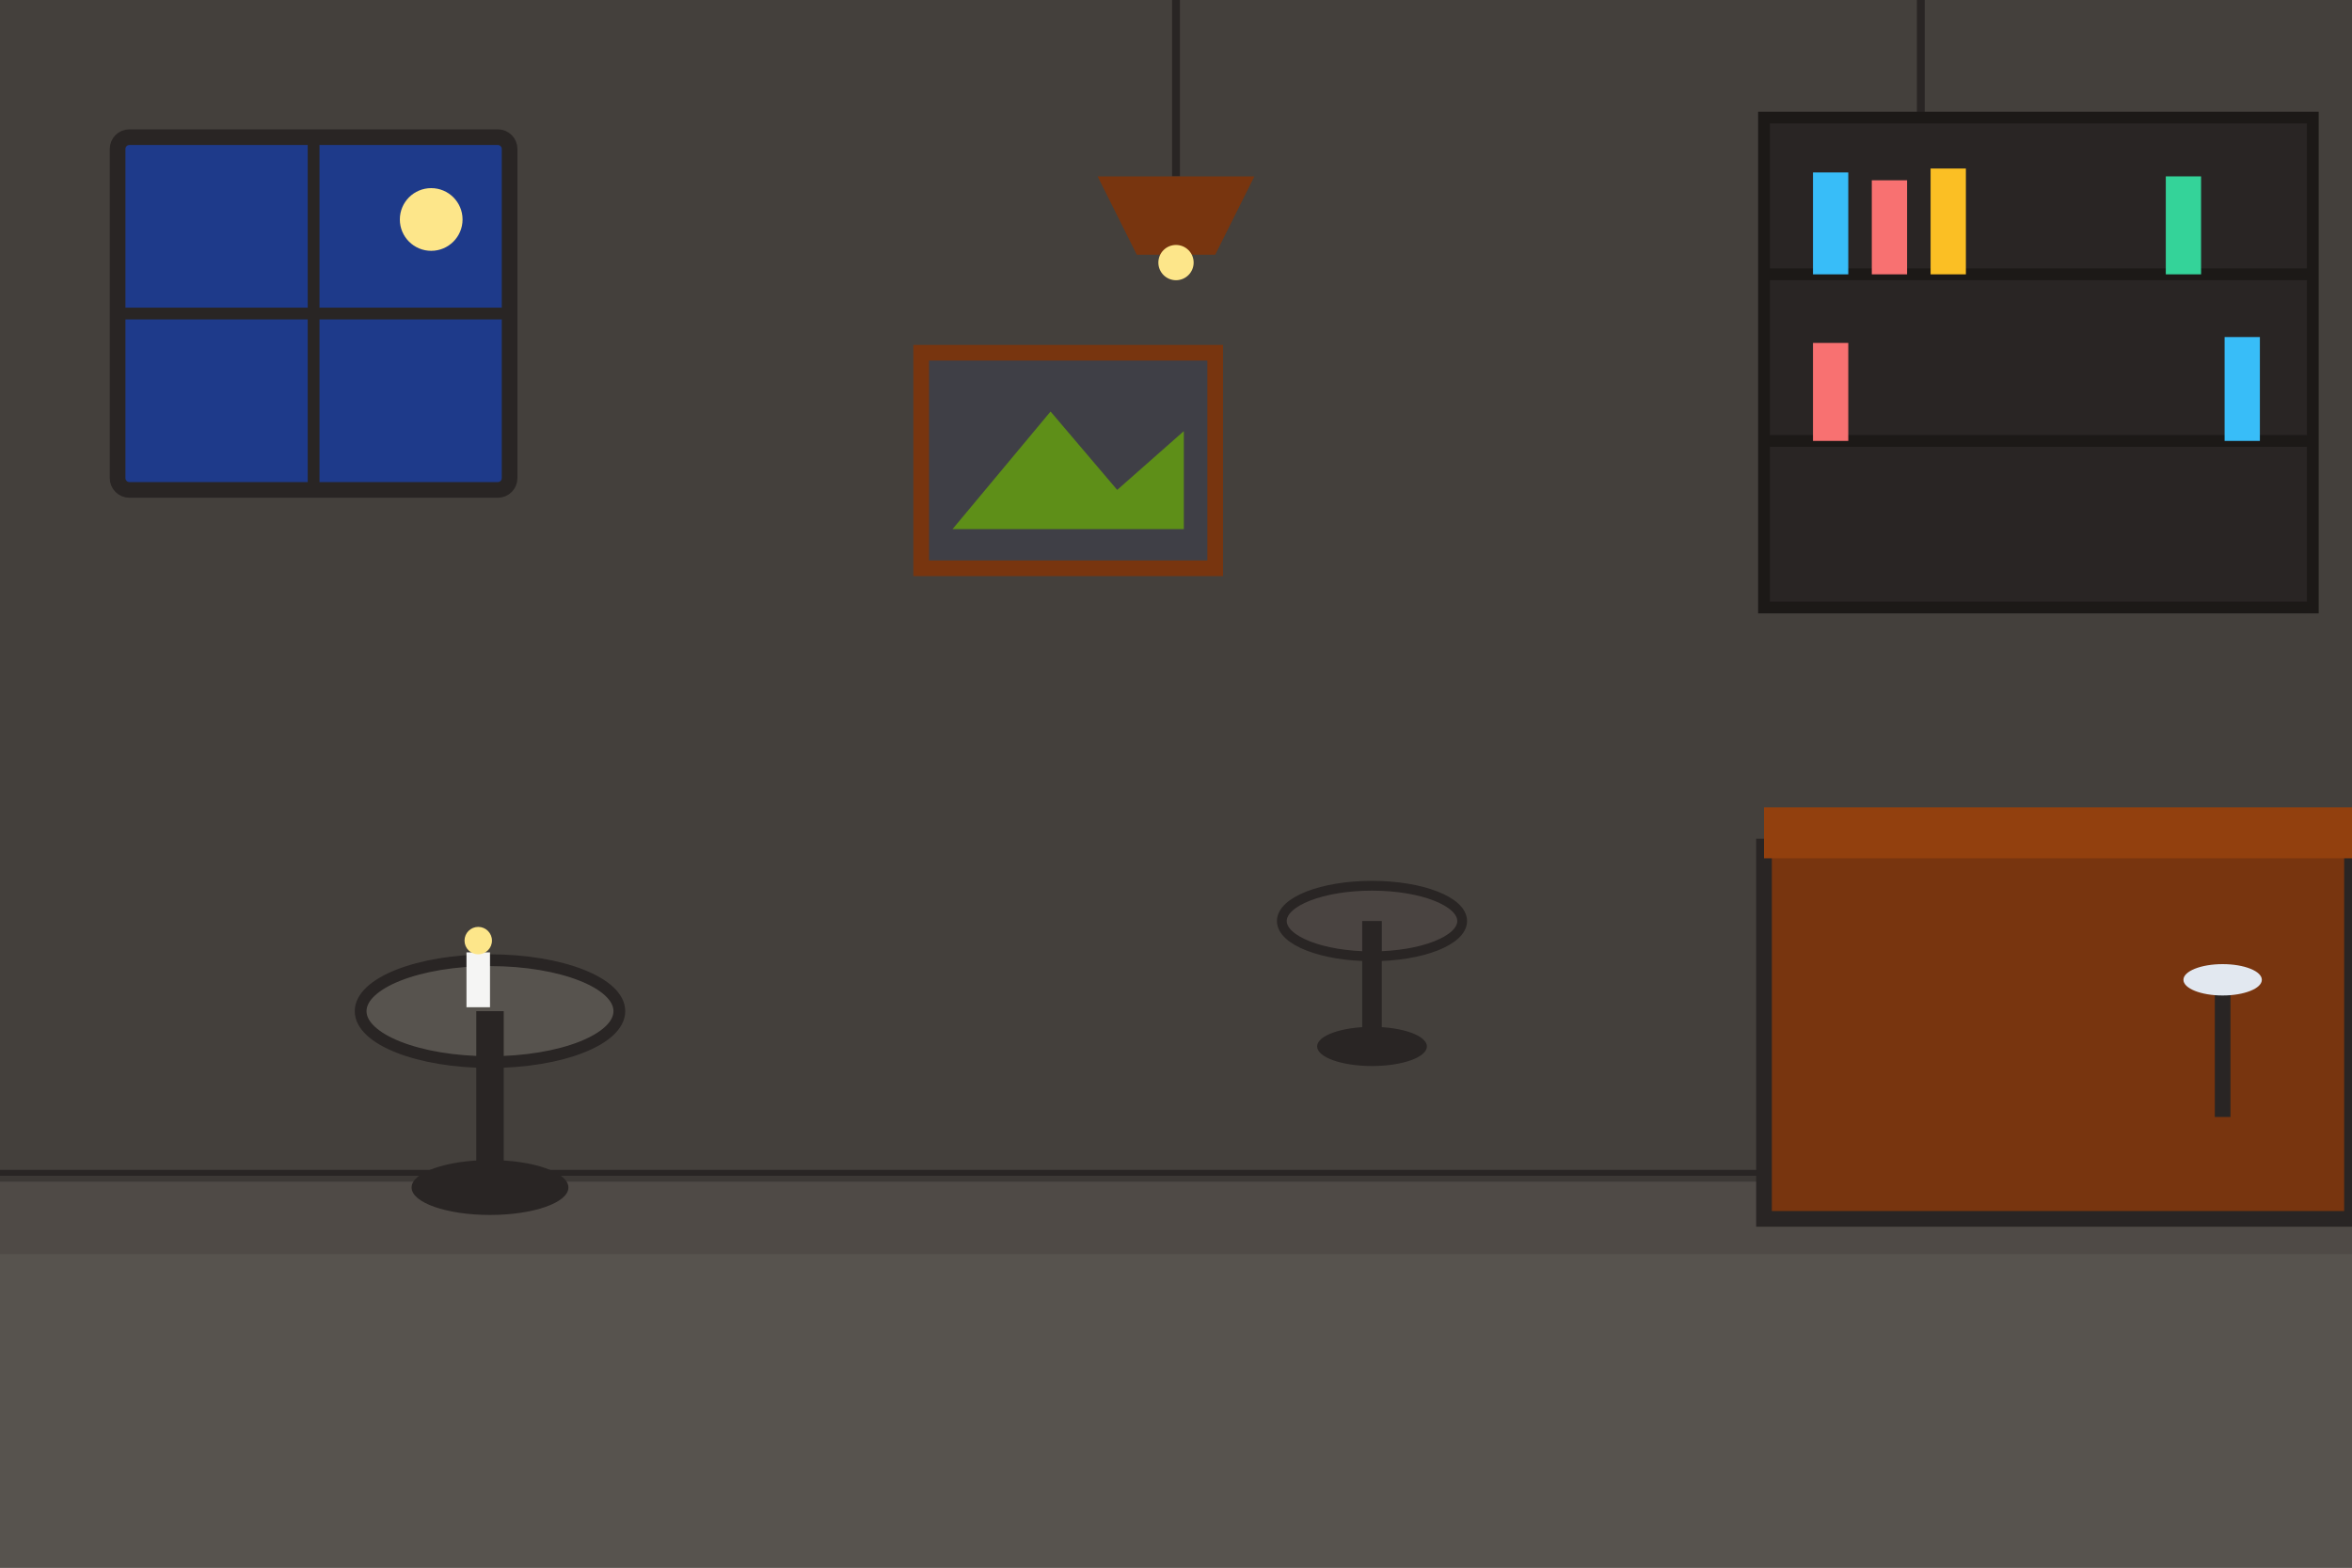
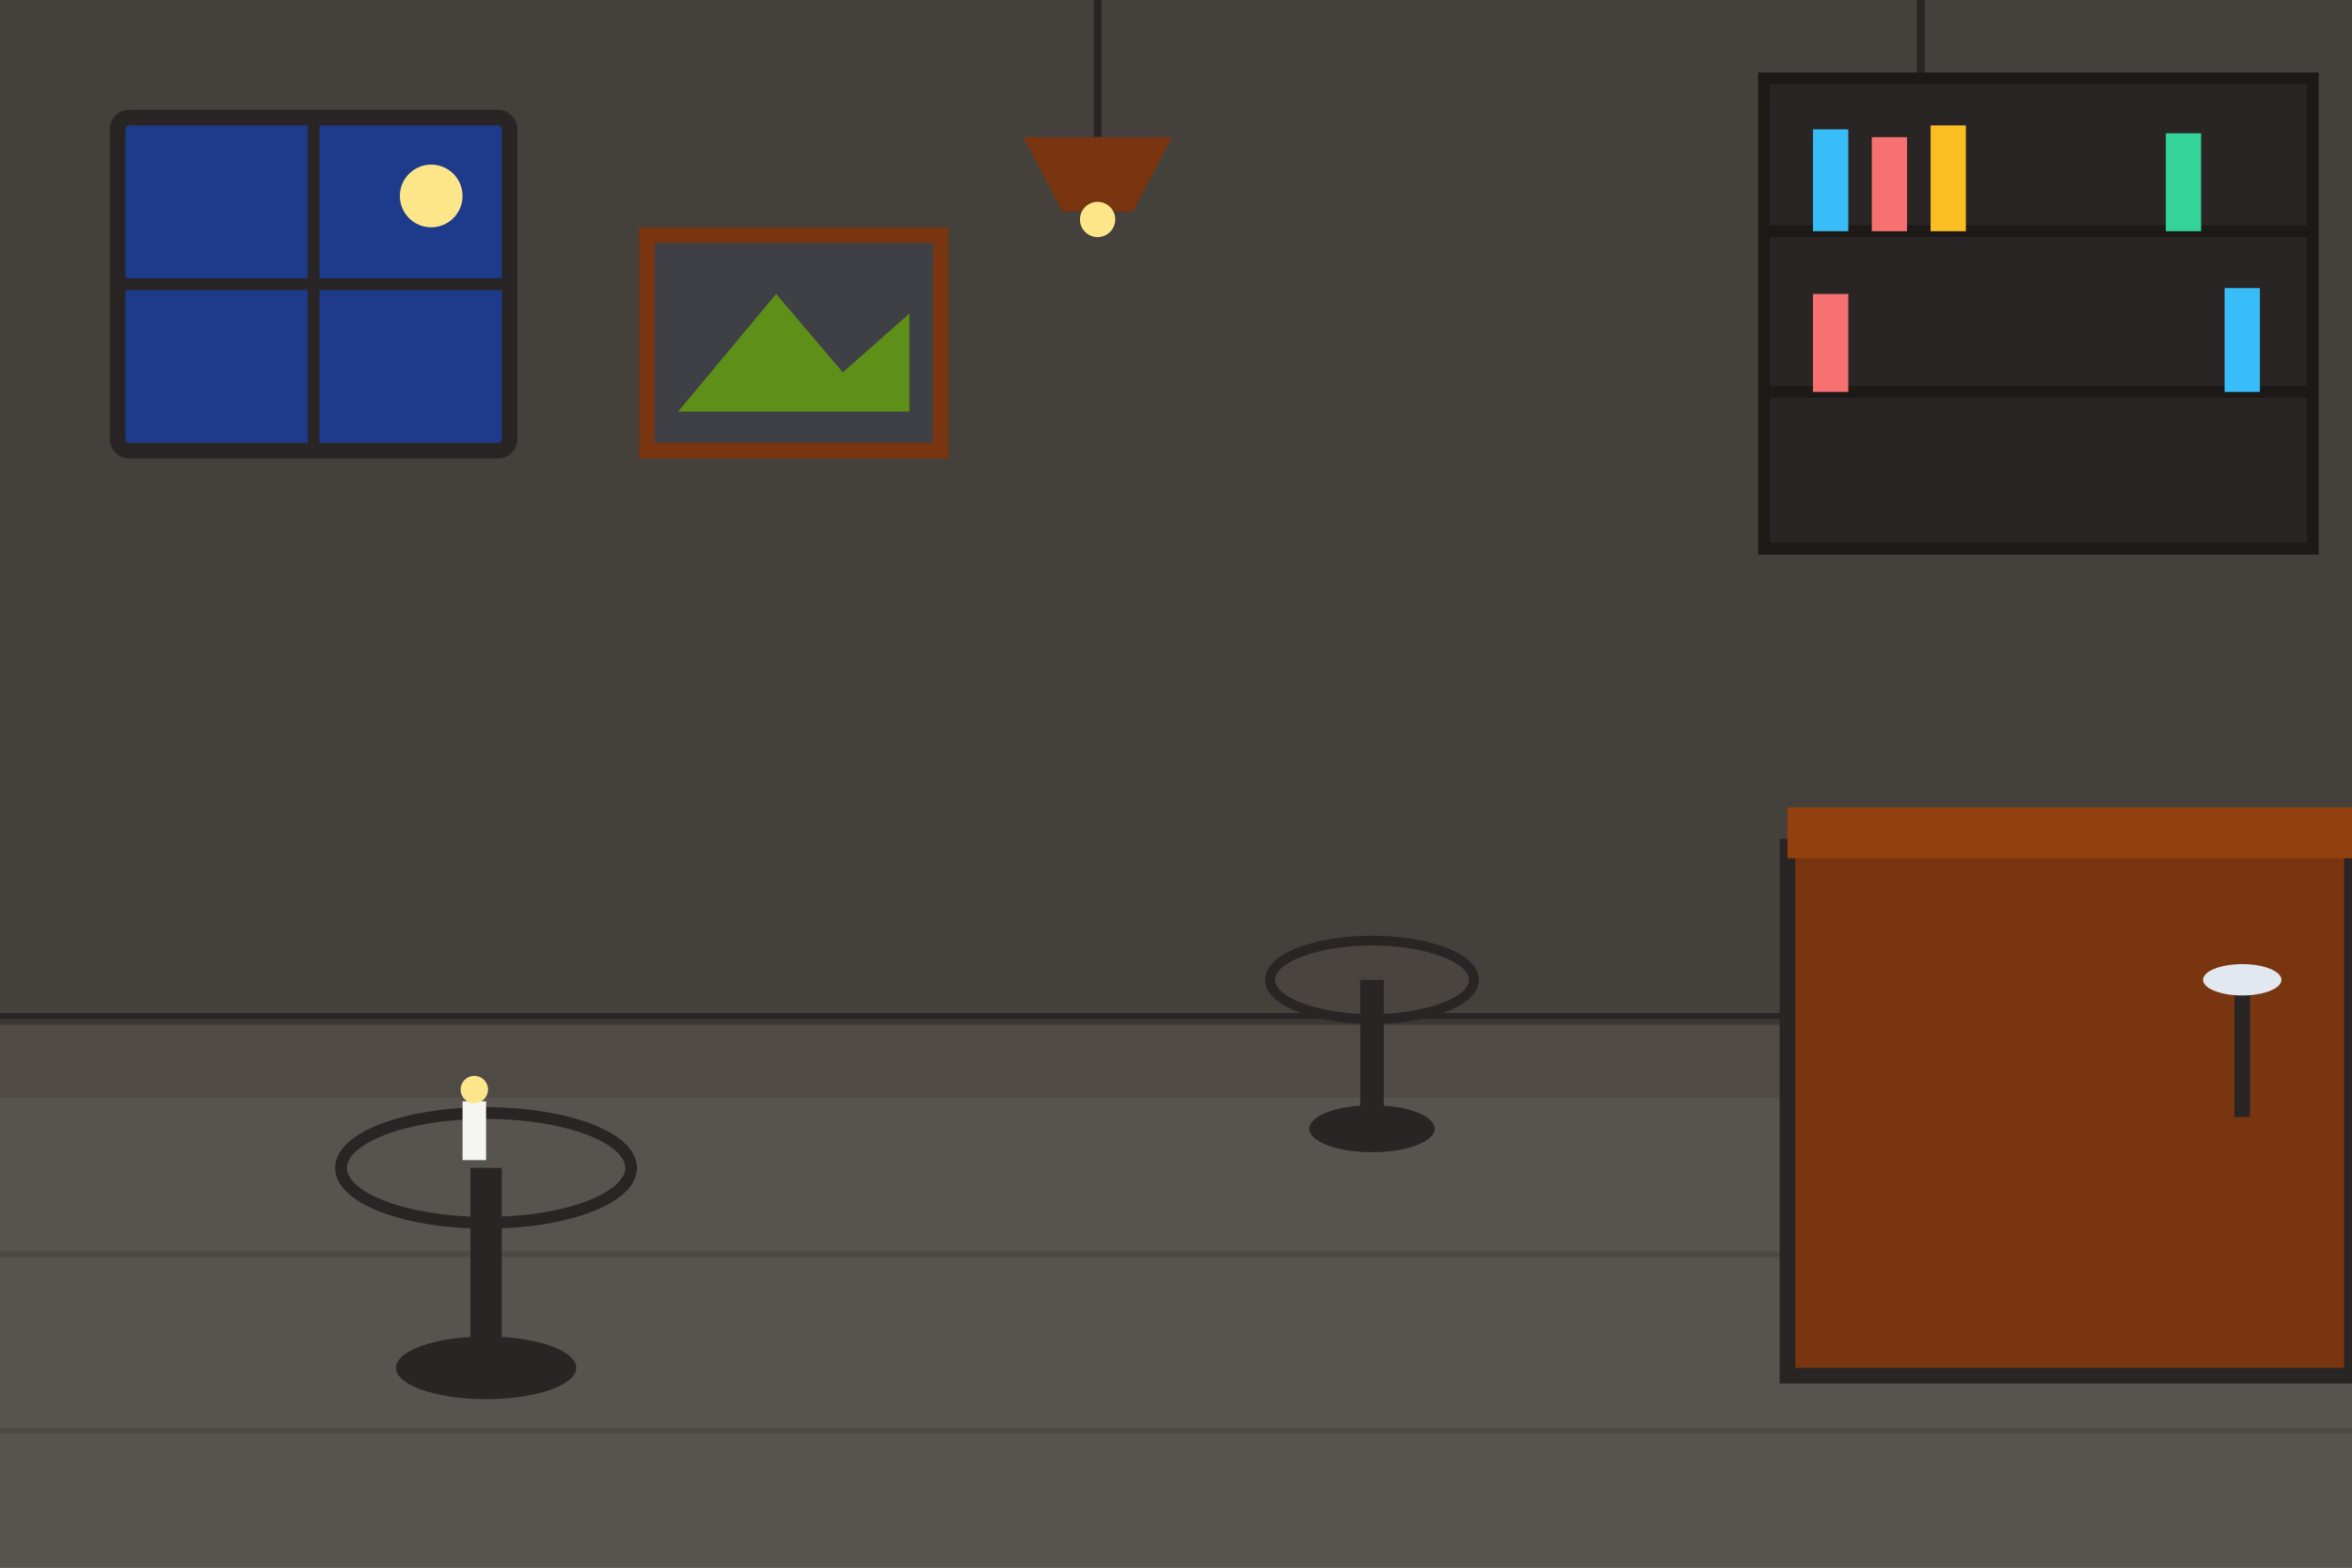
<svg xmlns="http://www.w3.org/2000/svg" viewBox="0 0 1200 800" role="img">
  <rect width="1200" height="800" fill="#44403c" />
-   <rect x="0" y="600" width="1200" height="200" fill="#57534e" />
-   <line x1="0" y1="600" x2="1200" y2="600" stroke="#292524" stroke-width="6" />
-   <path d="M0 600 L1200 600 L1200 640 L0 640 Z" fill="#4a4441" opacity="0.6" />
-   <rect x="60" y="70" width="200" height="180" rx="6" fill="#1e3a8a" stroke="#292524" stroke-width="8" />
-   <circle cx="220" cy="112" r="16" fill="#fde68a" />
-   <line x1="160" y1="70" x2="160" y2="250" stroke="#292524" stroke-width="6" />
-   <line x1="60" y1="160" x2="260" y2="160" stroke="#292524" stroke-width="6" />
+   <rect x="0" y="520" width="1200" height="280" fill="#57534e" />
+   <line x1="0" y1="520" x2="1200" y2="520" stroke="#292524" stroke-width="6" />
+   <path d="M0 520 L1200 520 L1200 560 L0 560 Z" fill="#4a4441" opacity="0.6" />
+   <g stroke="#4a4441" stroke-width="3" opacity="0.7">
+     <line x1="0" y1="640" x2="1200" y2="640" />
+     <line x1="0" y1="730" x2="1200" y2="730" />
+   </g>
+   <rect x="60" y="60" width="200" height="170" rx="6" fill="#1e3a8a" stroke="#292524" stroke-width="8" />
+   <circle cx="220" cy="100" r="16" fill="#fde68a" />
+   <line x1="160" y1="60" x2="160" y2="230" stroke="#292524" stroke-width="6" />
+   <line x1="60" y1="145" x2="260" y2="145" stroke="#292524" stroke-width="6" />
  <g stroke="#292524" stroke-width="4">
-     <line x1="600" y1="0" x2="600" y2="90" />
-     <line x1="980" y1="0" x2="980" y2="70" />
+     <line x1="560" y1="0" x2="560" y2="70" />
+     <line x1="980" y1="0" x2="980" y2="50" />
  </g>
-   <path d="M560 90 L640 90 L620 130 L580 130 Z" fill="#78350f" />
-   <circle cx="600" cy="134" r="9" fill="#fde68a" />
-   <path d="M944 70 L1016 70 L998 106 L962 106 Z" fill="#78350f" />
-   <circle cx="980" cy="110" r="8" fill="#fde68a" />
-   <rect x="470" y="180" width="150" height="110" fill="#3f3f46" stroke="#78350f" stroke-width="8" />
-   <path d="M486 270 L536 210 L570 250 L604 220 L604 270 Z" fill="#65a30d" opacity="0.8" />
-   <rect x="900" y="60" width="280" height="250" fill="#292524" stroke="#1c1917" stroke-width="6" />
-   <line x1="900" y1="140" x2="1180" y2="140" stroke="#1c1917" stroke-width="6" />
-   <line x1="900" y1="225" x2="1180" y2="225" stroke="#1c1917" stroke-width="6" />
+   <path d="M522 70 L598 70 L578 108 L542 108 Z" fill="#78350f" />
+   <circle cx="560" cy="112" r="9" fill="#fde68a" />
+   <path d="M946 50 L1014 50 L996 84 L964 84 Z" fill="#78350f" />
+   <circle cx="980" cy="88" r="8" fill="#fde68a" />
+   <rect x="330" y="120" width="150" height="110" fill="#3f3f46" stroke="#78350f" stroke-width="8" />
+   <path d="M346 210 L396 150 L430 190 L464 160 L464 210 Z" fill="#65a30d" opacity="0.8" />
+   <rect x="900" y="40" width="280" height="240" fill="#292524" stroke="#1c1917" stroke-width="6" />
+   <line x1="900" y1="118" x2="1180" y2="118" stroke="#1c1917" stroke-width="6" />
+   <line x1="900" y1="200" x2="1180" y2="200" stroke="#1c1917" stroke-width="6" />
  <g>
-     <rect x="925" y="88" width="18" height="52" fill="#38bdf8" />
-     <rect x="955" y="92" width="18" height="48" fill="#f87171" />
-     <rect x="985" y="86" width="18" height="54" fill="#fbbf24" />
-     <rect x="1105" y="90" width="18" height="50" fill="#34d399" />
-     <rect x="925" y="175" width="18" height="50" fill="#f87171" />
-     <rect x="1135" y="172" width="18" height="53" fill="#38bdf8" />
+     <rect x="925" y="66" width="18" height="52" fill="#38bdf8" />
+     <rect x="955" y="70" width="18" height="48" fill="#f87171" />
+     <rect x="985" y="64" width="18" height="54" fill="#fbbf24" />
+     <rect x="1105" y="68" width="18" height="50" fill="#34d399" />
+     <rect x="925" y="150" width="18" height="50" fill="#f87171" />
+     <rect x="1135" y="147" width="18" height="53" fill="#38bdf8" />
  </g>
-   <rect x="900" y="432" width="300" height="190" fill="#78350f" stroke="#292524" stroke-width="8" />
-   <rect x="900" y="412" width="300" height="26" fill="#92400e" />
+   <rect x="912" y="432" width="288" height="270" fill="#78350f" stroke="#292524" stroke-width="8" />
+   <rect x="912" y="412" width="288" height="26" fill="#92400e" />
  <g>
-     <rect x="1130" y="500" width="8" height="70" fill="#292524" />
-     <ellipse cx="1134" cy="500" rx="20" ry="8" fill="#e2e8f0" />
+     <rect x="1140" y="500" width="8" height="70" fill="#292524" />
+     <ellipse cx="1144" cy="500" rx="20" ry="8" fill="#e2e8f0" />
  </g>
-   <ellipse cx="250" cy="516" rx="66" ry="26" fill="#57534e" stroke="#292524" stroke-width="6" />
-   <rect x="243" y="516" width="14" height="90" fill="#292524" />
-   <ellipse cx="250" cy="606" rx="40" ry="14" fill="#292524" />
-   <rect x="238" y="486" width="12" height="28" fill="#f5f5f4" />
-   <circle cx="244" cy="480" r="7" fill="#fde68a" />
-   <ellipse cx="700" cy="470" rx="46" ry="18" fill="#4a4441" stroke="#292524" stroke-width="5" />
-   <rect x="695" y="470" width="10" height="64" fill="#292524" />
-   <ellipse cx="700" cy="534" rx="28" ry="10" fill="#292524" />
+   <ellipse cx="248" cy="596" rx="74" ry="28" fill="#57534e" stroke="#292524" stroke-width="6" />
+   <rect x="240" y="596" width="16" height="102" fill="#292524" />
+   <ellipse cx="248" cy="698" rx="46" ry="16" fill="#292524" />
+   <rect x="236" y="562" width="12" height="30" fill="#f5f5f4" />
+   <circle cx="242" cy="556" r="7" fill="#fde68a" />
+   <ellipse cx="700" cy="500" rx="52" ry="20" fill="#4a4441" stroke="#292524" stroke-width="5" />
+   <rect x="694" y="500" width="12" height="76" fill="#292524" />
+   <ellipse cx="700" cy="576" rx="32" ry="12" fill="#292524" />
</svg>
